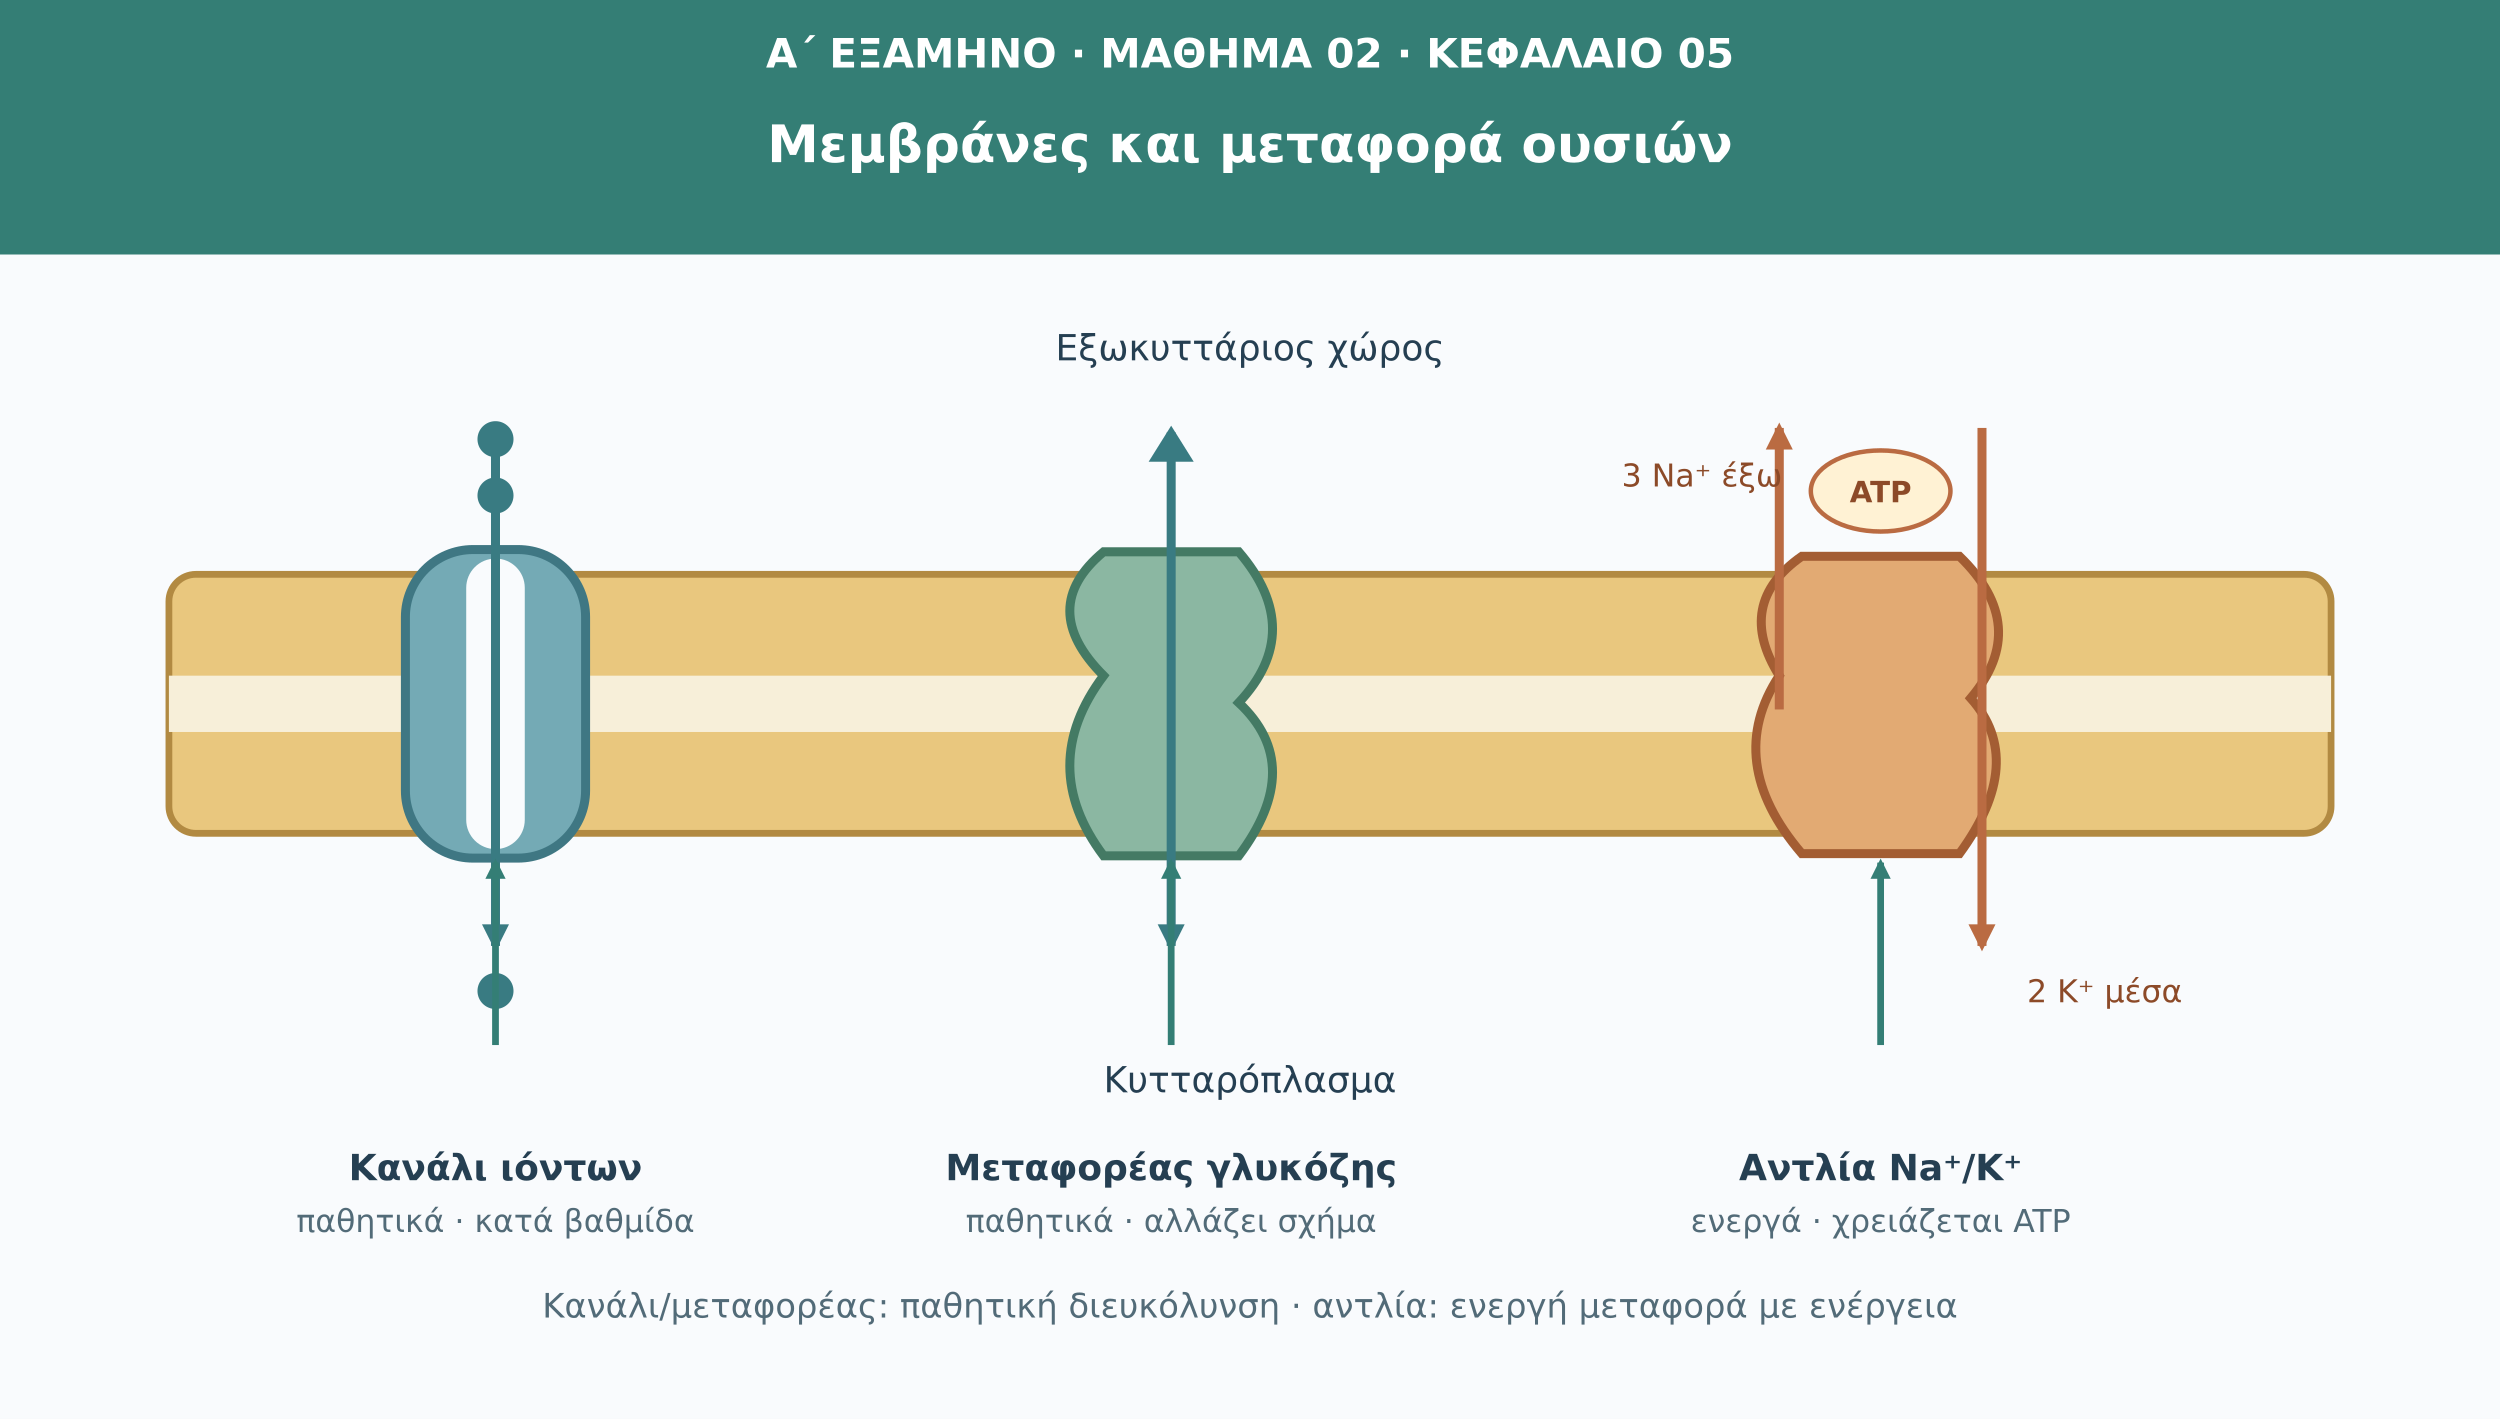
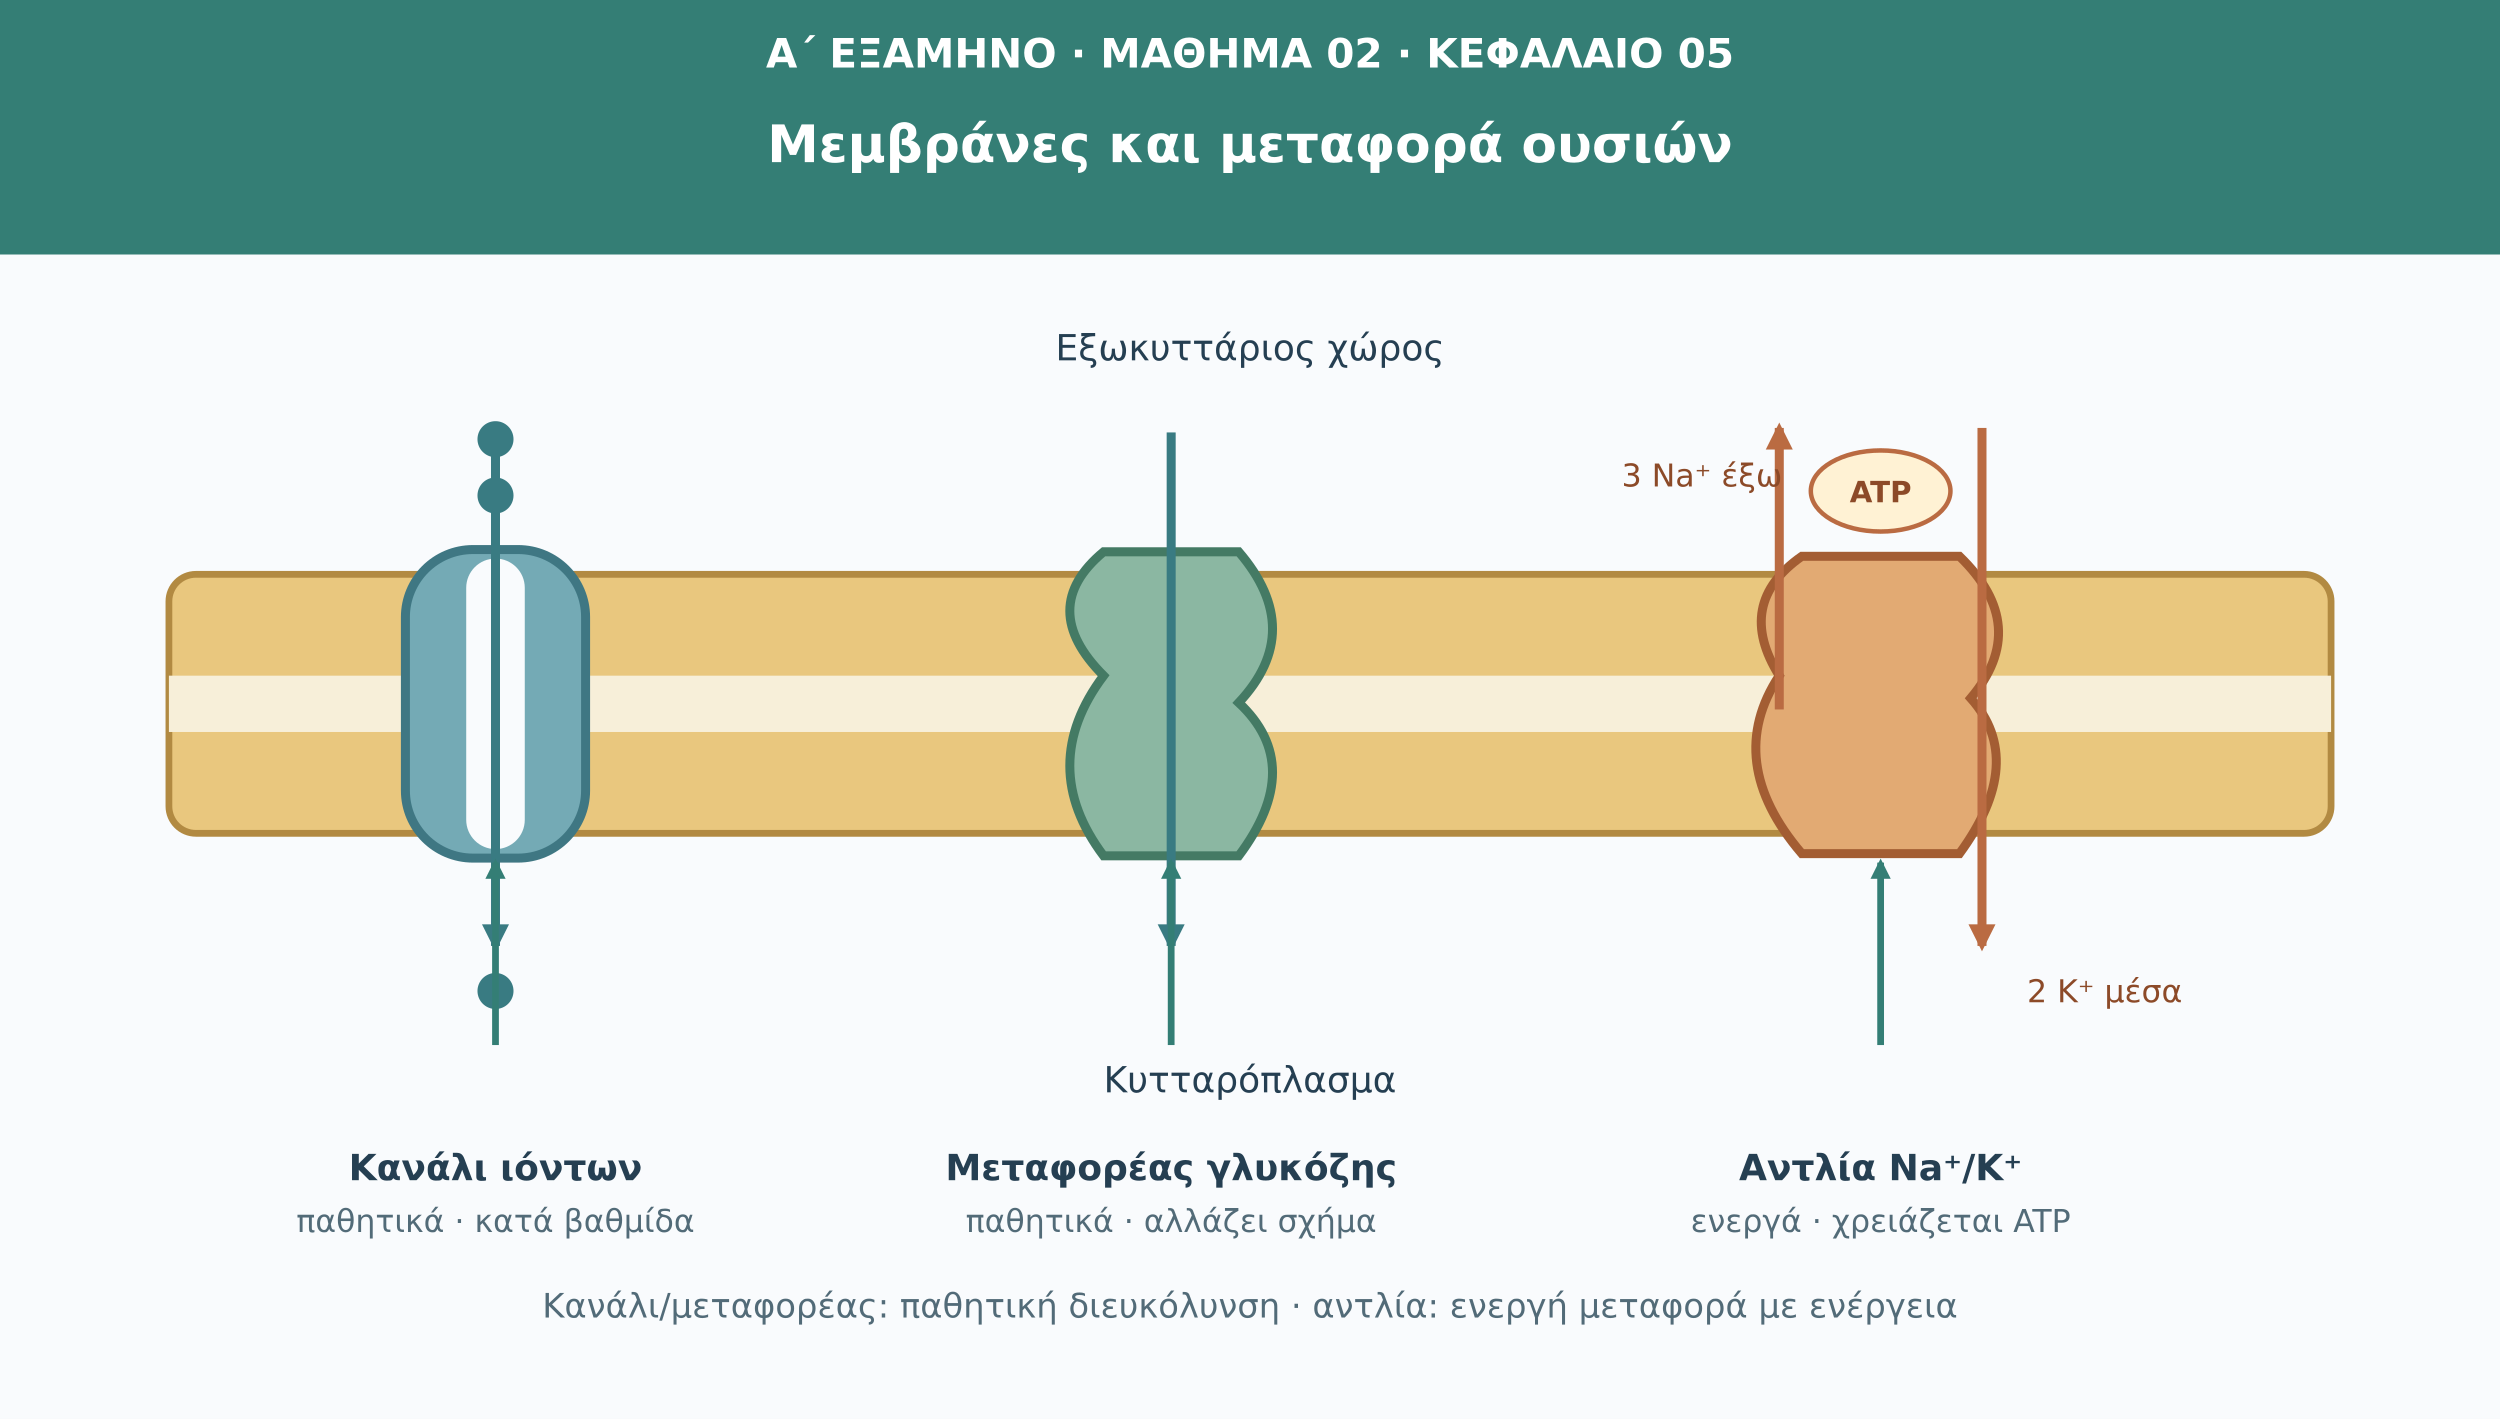
<svg xmlns="http://www.w3.org/2000/svg" viewBox="0 0 1110 630" role="img" aria-labelledby="t d">
  <defs>
    <marker id="arr" viewBox="0 0 10 10" refX="8" refY="5" markerWidth="8" height="8" orient="auto">
      <path d="M0 0L10 5L0 10Z" fill="#347e75" />
    </marker>
    <marker id="pass" viewBox="0 0 10 10" refX="8" refY="5" markerWidth="7" height="7" orient="auto">
      <path d="M0 0L10 5L0 10Z" fill="#397b82" />
    </marker>
    <marker id="active" viewBox="0 0 10 10" refX="8" refY="5" markerWidth="7" height="7" orient="auto">
      <path d="M0 0L10 5L0 10Z" fill="#ba6b42" />
    </marker>
  </defs>
  <rect width="1110" height="630" fill="#f9fbfd" />
  <rect width="1110" height="113" fill="#347e75" />
  <g font-family="DejaVu Sans,Arial,sans-serif">
    <text x="555" y="30" font-size="18" fill="#fff" font-weight="690" text-anchor="middle">Α΄ ΕΞΑΜΗΝΟ · ΜΑΘΗΜΑ 02 · ΚΕΦΑΛΑΙΟ 05</text>
    <text x="555" y="72" font-size="23" fill="#fff" font-weight="720" text-anchor="middle">Μεμβράνες και μεταφορά ουσιών</text>
    <text x="555" y="160" font-size="16" fill="#253f52" text-anchor="middle">Εξωκυττάριος χώρος</text>
    <text x="555" y="485" font-size="16" fill="#253f52" text-anchor="middle">Κυτταρόπλασμα</text>
    <rect x="75" y="255" width="960" height="115" rx="12" fill="#e9c77e" stroke="#b28a42" stroke-width="3" />
    <rect x="75" y="300" width="960" height="25" fill="#f7efd9" />
    <rect x="180" y="244" width="80" height="137" rx="30" fill="#74aab5" stroke="#3f7783" stroke-width="4" />
    <rect x="207" y="248" width="26" height="129" rx="13" fill="#f9fbfd" />
    <path d="M220 195V420" stroke="#397b82" stroke-width="4" marker-end="url(#pass)" />
    <g fill="#397b82">
      <circle cx="220" cy="195" r="8" />
      <circle cx="220" cy="220" r="8" />
      <circle cx="220" cy="440" r="8" />
    </g>
    <text x="220" y="524" font-size="16" fill="#253f52" font-weight="700" text-anchor="middle">Κανάλι ιόντων</text>
    <text x="220" y="547" font-size="14" fill="#526b78" text-anchor="middle">παθητικά · κατά βαθμίδα</text>
    <path d="M490 245Q460 270 490 300Q460 340 490 380L550 380Q580 340 550 312Q580 280 550 245Z" fill="#8bb7a2" stroke="#447a64" stroke-width="4" />
    <path d="M520 192V420" stroke="#397b82" stroke-width="4" marker-end="url(#pass)" />
-     <path d="M510 205l10-16 10 16" fill="#397b82" />
    <text x="520" y="524" font-size="16" fill="#253f52" font-weight="700" text-anchor="middle">Μεταφορέας γλυκόζης</text>
    <text x="520" y="547" font-size="14" fill="#526b78" text-anchor="middle">παθητικά · αλλάζει σχήμα</text>
    <path d="M800 247Q770 268 790 300Q765 338 800 379H870Q900 338 875 310Q902 278 870 247Z" fill="#e2aa73" stroke="#a35d33" stroke-width="4" />
    <path d="M790 315V190" stroke="#ba6b42" stroke-width="4" marker-end="url(#active)" />
    <path d="M880 190V420" stroke="#ba6b42" stroke-width="4" marker-end="url(#active)" />
    <text x="720" y="216" font-size="14" fill="#8c4a28">3 Na⁺ έξω</text>
    <text x="900" y="445" font-size="14" fill="#8c4a28">2 K⁺ μέσα</text>
    <ellipse cx="835" cy="218" rx="31" ry="18" fill="#fff2d4" stroke="#ba6b42" stroke-width="2" />
    <text x="835" y="223" font-size="13" fill="#8c4a28" font-weight="700" text-anchor="middle">ATP</text>
    <text x="835" y="524" font-size="16" fill="#253f52" font-weight="700" text-anchor="middle">Αντλία Na⁺/K⁺</text>
    <text x="835" y="547" font-size="14" fill="#526b78" text-anchor="middle">ενεργά · χρειάζεται ATP</text>
    <path d="M220 464V383" stroke="#347e75" stroke-width="3" marker-end="url(#arr)" />
    <path d="M520 464V383" stroke="#347e75" stroke-width="3" marker-end="url(#arr)" />
    <path d="M835 464V383" stroke="#347e75" stroke-width="3" marker-end="url(#arr)" />
    <text x="555" y="585" font-size="15" fill="#526b78" text-anchor="middle">Κανάλι/μεταφορέας: παθητική διευκόλυνση · αντλία: ενεργή μεταφορά με ενέργεια</text>
  </g>
</svg>
